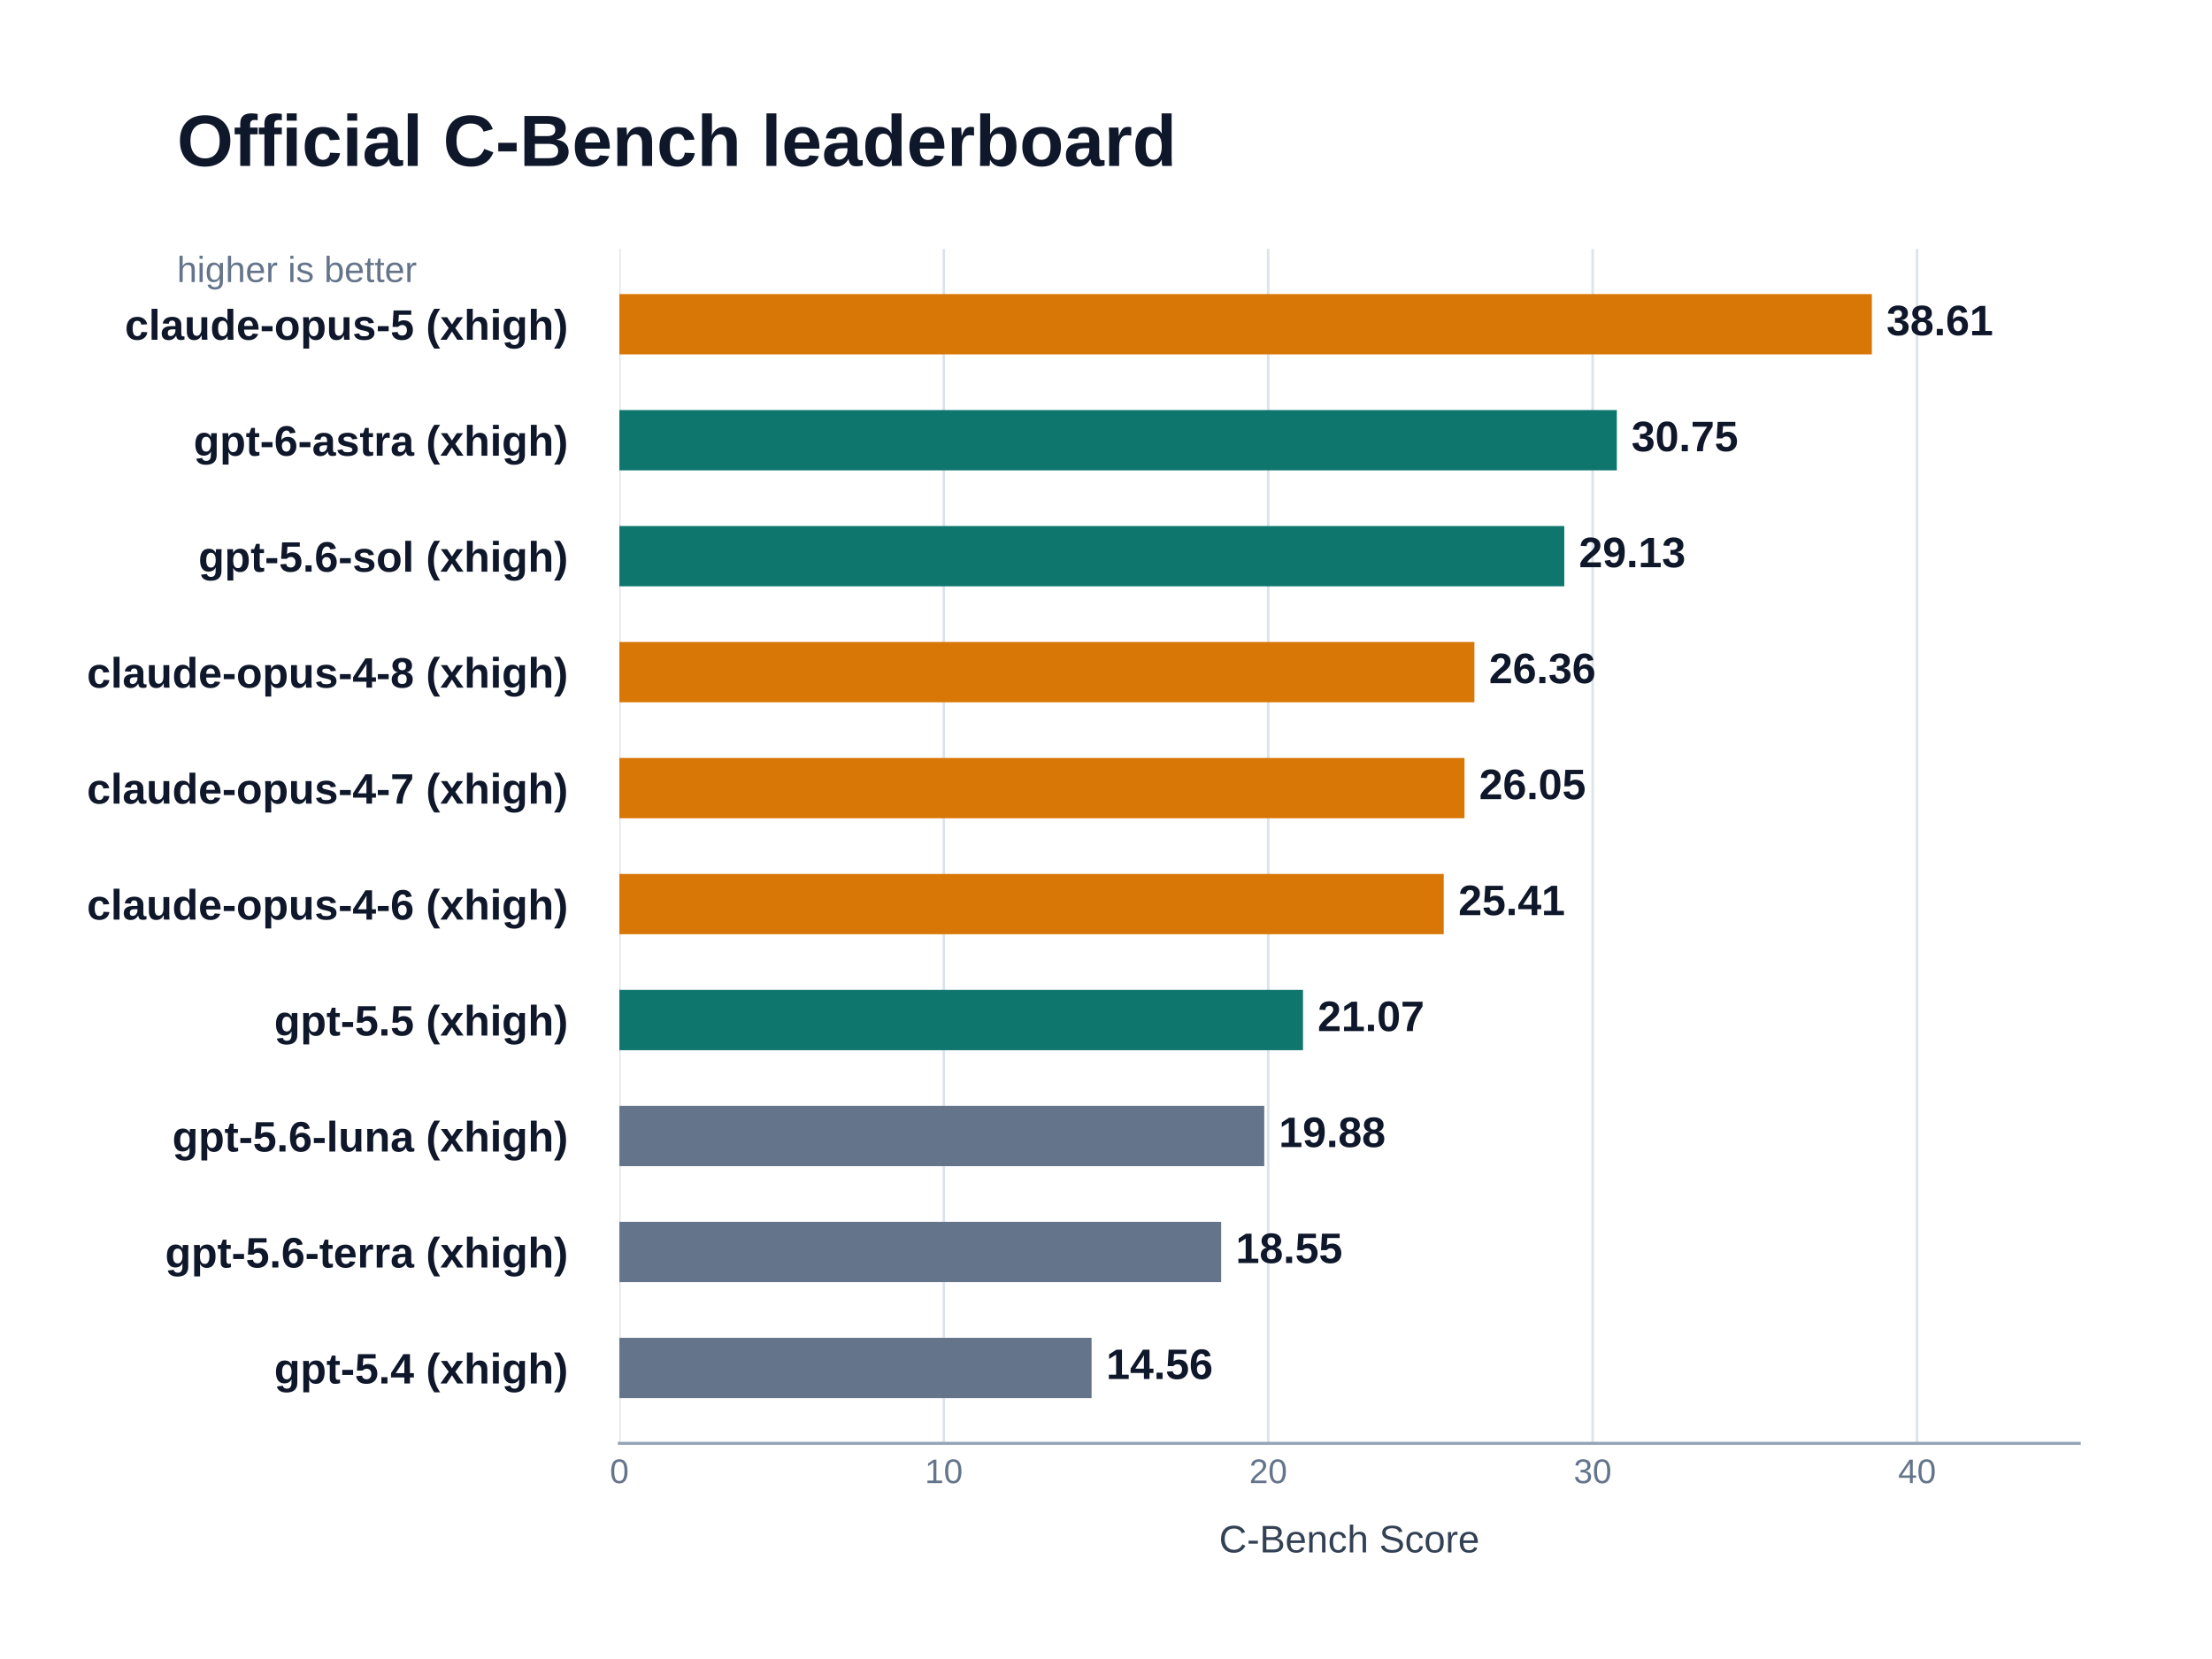
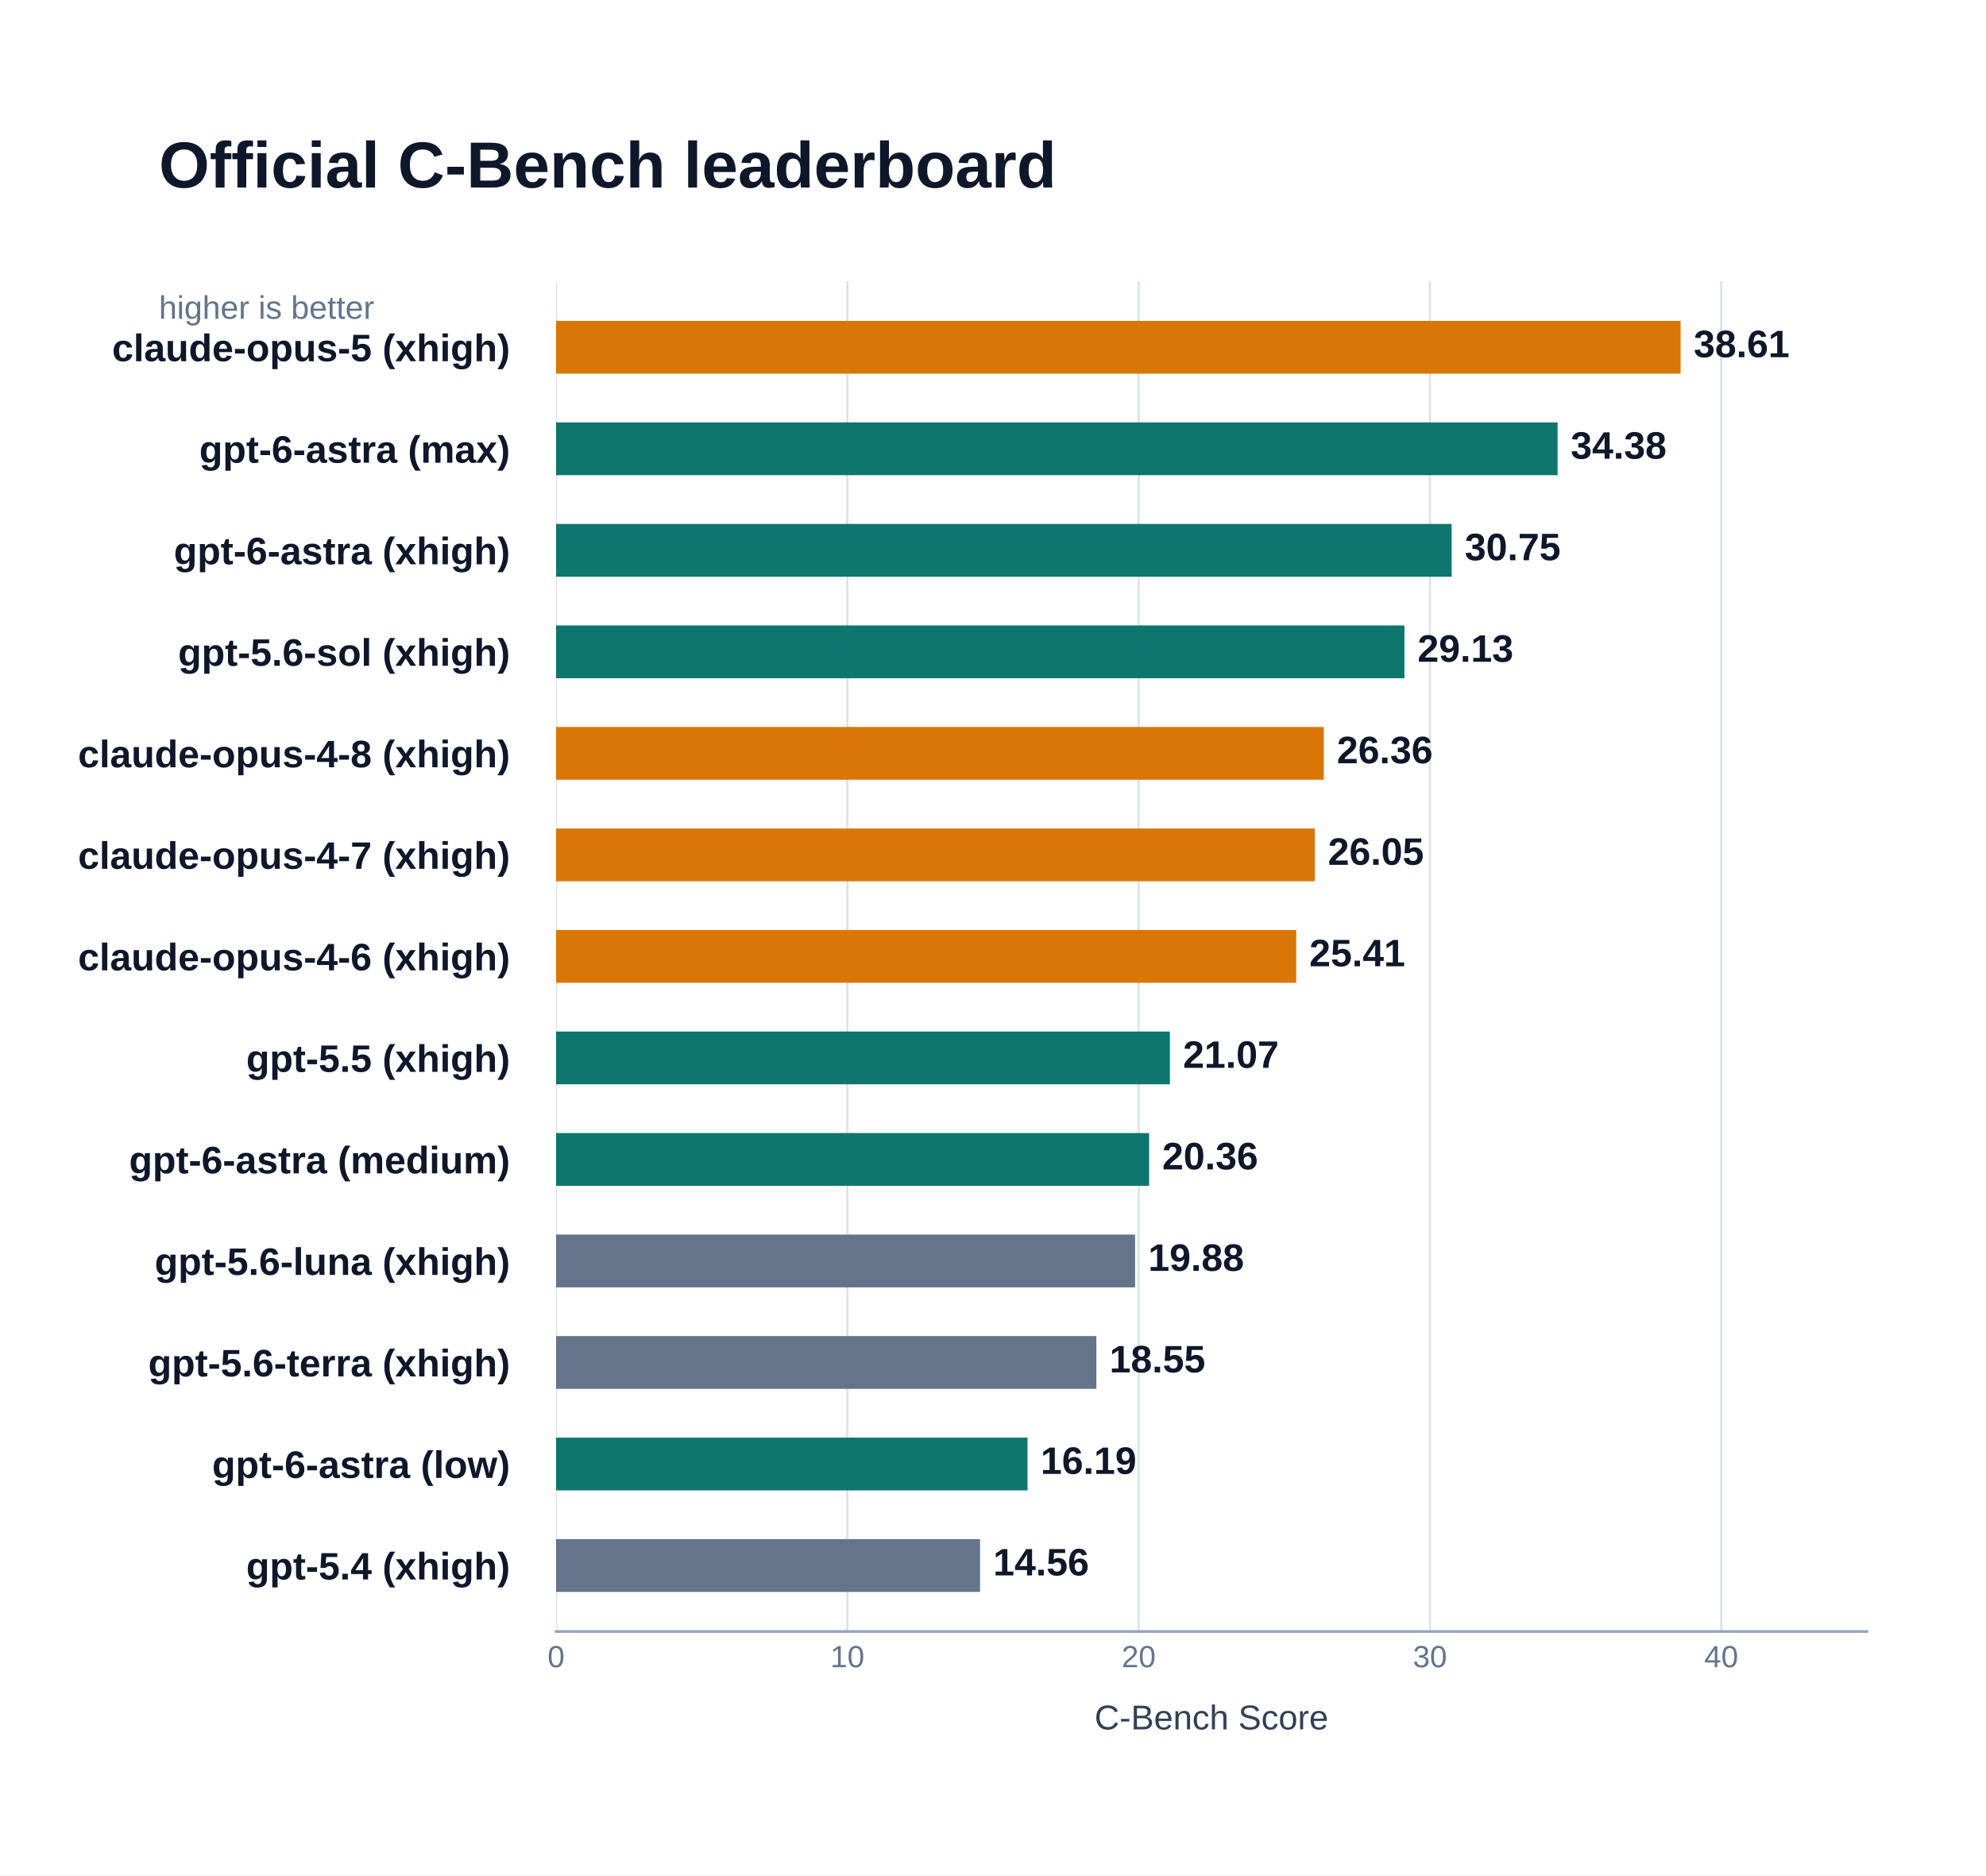
- <svg xmlns="http://www.w3.org/2000/svg" width="518.4pt" height="388.8pt" viewBox="0 0 518.4 388.8" version="1.1">
+ <svg xmlns="http://www.w3.org/2000/svg" width="518.4pt" height="489.6pt" viewBox="0 0 518.4 489.6" version="1.1">
  <defs>
    <style type="text/css">*{stroke-linejoin: round; stroke-linecap: butt}</style>
  </defs>
  <g id="figure_1">
    <g id="patch_1">
-       <path d="M 0 388.8 L 518.4 388.8 L 518.4 0 L 0 0 z " style="fill: #ffffff" />
+       <path d="M 0 489.6 L 518.4 489.6 L 518.4 0 L 0 0 z " style="fill: #ffffff" />
    </g>
    <g id="axes_1">
      <g id="patch_2">
-         <path d="M 145.152 338.256 L 487.296 338.256 L 487.296 58.32 L 145.152 58.32 z " style="fill: #ffffff" />
+         <path d="M 145.152 425.952 L 487.296 425.952 L 487.296 73.44 L 145.152 73.44 z " style="fill: #ffffff" />
      </g>
      <g id="matplotlib.axis_1">
        <g id="xtick_1">
          <g id="line2d_1">
-             <path d="M 145.152 338.256 L 145.152 58.32 " clip-path="url(#pb489361dae)" style="fill: none; stroke: #cbd5e1; stroke-opacity: 0.65; stroke-width: 0.6; stroke-linecap: square" />
+             <path d="M 145.152 425.952 L 145.152 73.44 " clip-path="url(#p89927d015d)" style="fill: none; stroke: #cbd5e1; stroke-opacity: 0.65; stroke-width: 0.6; stroke-linecap: square" />
          </g>
          <g id="line2d_2" />
          <g id="text_1">
-             <text style="font-size: 8px; font-family: 'Arial', 'Helvetica', 'Liberation Sans', 'DejaVu Sans', sans-serif; text-anchor: middle; fill: #64748b" x="145.152" y="347.58" transform="rotate(-0 145.152 347.5802)">0</text>
+             <text style="font-size: 8px; font-family: 'Arial', 'Helvetica', 'Liberation Sans', 'DejaVu Sans', sans-serif; text-anchor: middle; fill: #64748b" x="145.152" y="435.276" transform="rotate(-0 145.152 435.2762)">0</text>
          </g>
        </g>
        <g id="xtick_2">
          <g id="line2d_3">
-             <path d="M 221.184 338.256 L 221.184 58.32 " clip-path="url(#pb489361dae)" style="fill: none; stroke: #cbd5e1; stroke-opacity: 0.65; stroke-width: 0.6; stroke-linecap: square" />
+             <path d="M 221.184 425.952 L 221.184 73.44 " clip-path="url(#p89927d015d)" style="fill: none; stroke: #cbd5e1; stroke-opacity: 0.65; stroke-width: 0.6; stroke-linecap: square" />
          </g>
          <g id="line2d_4" />
          <g id="text_2">
-             <text style="font-size: 8px; font-family: 'Arial', 'Helvetica', 'Liberation Sans', 'DejaVu Sans', sans-serif; text-anchor: middle; fill: #64748b" x="221.184" y="347.58" transform="rotate(-0 221.184 347.5802)">10</text>
+             <text style="font-size: 8px; font-family: 'Arial', 'Helvetica', 'Liberation Sans', 'DejaVu Sans', sans-serif; text-anchor: middle; fill: #64748b" x="221.184" y="435.276" transform="rotate(-0 221.184 435.2762)">10</text>
          </g>
        </g>
        <g id="xtick_3">
          <g id="line2d_5">
-             <path d="M 297.216 338.256 L 297.216 58.32 " clip-path="url(#pb489361dae)" style="fill: none; stroke: #cbd5e1; stroke-opacity: 0.65; stroke-width: 0.6; stroke-linecap: square" />
+             <path d="M 297.216 425.952 L 297.216 73.44 " clip-path="url(#p89927d015d)" style="fill: none; stroke: #cbd5e1; stroke-opacity: 0.65; stroke-width: 0.6; stroke-linecap: square" />
          </g>
          <g id="line2d_6" />
          <g id="text_3">
-             <text style="font-size: 8px; font-family: 'Arial', 'Helvetica', 'Liberation Sans', 'DejaVu Sans', sans-serif; text-anchor: middle; fill: #64748b" x="297.216" y="347.58" transform="rotate(-0 297.216 347.5802)">20</text>
+             <text style="font-size: 8px; font-family: 'Arial', 'Helvetica', 'Liberation Sans', 'DejaVu Sans', sans-serif; text-anchor: middle; fill: #64748b" x="297.216" y="435.276" transform="rotate(-0 297.216 435.2762)">20</text>
          </g>
        </g>
        <g id="xtick_4">
          <g id="line2d_7">
-             <path d="M 373.248 338.256 L 373.248 58.32 " clip-path="url(#pb489361dae)" style="fill: none; stroke: #cbd5e1; stroke-opacity: 0.65; stroke-width: 0.6; stroke-linecap: square" />
+             <path d="M 373.248 425.952 L 373.248 73.44 " clip-path="url(#p89927d015d)" style="fill: none; stroke: #cbd5e1; stroke-opacity: 0.65; stroke-width: 0.6; stroke-linecap: square" />
          </g>
          <g id="line2d_8" />
          <g id="text_4">
-             <text style="font-size: 8px; font-family: 'Arial', 'Helvetica', 'Liberation Sans', 'DejaVu Sans', sans-serif; text-anchor: middle; fill: #64748b" x="373.248" y="347.58" transform="rotate(-0 373.248 347.5802)">30</text>
+             <text style="font-size: 8px; font-family: 'Arial', 'Helvetica', 'Liberation Sans', 'DejaVu Sans', sans-serif; text-anchor: middle; fill: #64748b" x="373.248" y="435.276" transform="rotate(-0 373.248 435.2762)">30</text>
          </g>
        </g>
        <g id="xtick_5">
          <g id="line2d_9">
-             <path d="M 449.28 338.256 L 449.28 58.32 " clip-path="url(#pb489361dae)" style="fill: none; stroke: #cbd5e1; stroke-opacity: 0.65; stroke-width: 0.6; stroke-linecap: square" />
+             <path d="M 449.28 425.952 L 449.28 73.44 " clip-path="url(#p89927d015d)" style="fill: none; stroke: #cbd5e1; stroke-opacity: 0.65; stroke-width: 0.6; stroke-linecap: square" />
          </g>
          <g id="line2d_10" />
          <g id="text_5">
-             <text style="font-size: 8px; font-family: 'Arial', 'Helvetica', 'Liberation Sans', 'DejaVu Sans', sans-serif; text-anchor: middle; fill: #64748b" x="449.28" y="347.58" transform="rotate(-0 449.28 347.5802)">40</text>
+             <text style="font-size: 8px; font-family: 'Arial', 'Helvetica', 'Liberation Sans', 'DejaVu Sans', sans-serif; text-anchor: middle; fill: #64748b" x="449.28" y="435.276" transform="rotate(-0 449.28 435.2762)">40</text>
          </g>
        </g>
        <g id="text_6">
-           <text style="font-size: 9px; font-family: 'Arial', 'Helvetica', 'Liberation Sans', 'DejaVu Sans', sans-serif; text-anchor: middle; fill: #334155" x="316.224" y="363.816" transform="rotate(-0 316.224 363.8161)">C-Bench Score</text>
+           <text style="font-size: 9px; font-family: 'Arial', 'Helvetica', 'Liberation Sans', 'DejaVu Sans', sans-serif; text-anchor: middle; fill: #334155" x="316.224" y="451.512" transform="rotate(-0 316.224 451.5121)">C-Bench Score</text>
        </g>
      </g>
      <g id="matplotlib.axis_2">
        <g id="ytick_1">
          <g id="line2d_11" />
          <g id="text_7">
-             <text style="font-weight: 700; font-size: 10px; font-family: 'Arial', 'Helvetica', 'Liberation Sans', 'DejaVu Sans', sans-serif; text-anchor: end; fill: #0f172a" x="133.152" y="79.626" transform="rotate(-0 133.152 79.626)">claude-opus-5 (xhigh)</text>
+             <text style="font-weight: 700; font-size: 10px; font-family: 'Arial', 'Helvetica', 'Liberation Sans', 'DejaVu Sans', sans-serif; text-anchor: end; fill: #0f172a" x="133.152" y="94.308" transform="rotate(-0 133.152 94.30817)">claude-opus-5 (xhigh)</text>
          </g>
        </g>
        <g id="ytick_2">
          <g id="line2d_12" />
          <g id="text_8">
-             <text style="font-weight: 700; font-size: 10px; font-family: 'Arial', 'Helvetica', 'Liberation Sans', 'DejaVu Sans', sans-serif; text-anchor: end; fill: #0f172a" x="133.152" y="106.804" transform="rotate(-0 133.152 106.8043)">gpt-6-astra (xhigh)</text>
+             <text style="font-weight: 700; font-size: 10px; font-family: 'Arial', 'Helvetica', 'Liberation Sans', 'DejaVu Sans', sans-serif; text-anchor: end; fill: #0f172a" x="133.152" y="120.813" transform="rotate(-0 133.152 120.8128)">gpt-6-astra (max)</text>
          </g>
        </g>
        <g id="ytick_3">
          <g id="line2d_13" />
          <g id="text_9">
-             <text style="font-weight: 700; font-size: 10px; font-family: 'Arial', 'Helvetica', 'Liberation Sans', 'DejaVu Sans', sans-serif; text-anchor: end; fill: #0f172a" x="133.152" y="133.983" transform="rotate(-0 133.152 133.9825)">gpt-5.6-sol (xhigh)</text>
+             <text style="font-weight: 700; font-size: 10px; font-family: 'Arial', 'Helvetica', 'Liberation Sans', 'DejaVu Sans', sans-serif; text-anchor: end; fill: #0f172a" x="133.152" y="147.317" transform="rotate(-0 133.152 147.3175)">gpt-6-astra (xhigh)</text>
          </g>
        </g>
        <g id="ytick_4">
          <g id="line2d_14" />
          <g id="text_10">
-             <text style="font-weight: 700; font-size: 10px; font-family: 'Arial', 'Helvetica', 'Liberation Sans', 'DejaVu Sans', sans-serif; text-anchor: end; fill: #0f172a" x="133.152" y="161.161" transform="rotate(-0 133.152 161.1608)">claude-opus-4-8 (xhigh)</text>
+             <text style="font-weight: 700; font-size: 10px; font-family: 'Arial', 'Helvetica', 'Liberation Sans', 'DejaVu Sans', sans-serif; text-anchor: end; fill: #0f172a" x="133.152" y="173.822" transform="rotate(-0 133.152 173.8222)">gpt-5.6-sol (xhigh)</text>
          </g>
        </g>
        <g id="ytick_5">
          <g id="line2d_15" />
          <g id="text_11">
-             <text style="font-weight: 700; font-size: 10px; font-family: 'Arial', 'Helvetica', 'Liberation Sans', 'DejaVu Sans', sans-serif; text-anchor: end; fill: #0f172a" x="133.152" y="188.339" transform="rotate(-0 133.152 188.339)">claude-opus-4-7 (xhigh)</text>
+             <text style="font-weight: 700; font-size: 10px; font-family: 'Arial', 'Helvetica', 'Liberation Sans', 'DejaVu Sans', sans-serif; text-anchor: end; fill: #0f172a" x="133.152" y="200.327" transform="rotate(-0 133.152 200.3268)">claude-opus-4-8 (xhigh)</text>
          </g>
        </g>
        <g id="ytick_6">
          <g id="line2d_16" />
          <g id="text_12">
-             <text style="font-weight: 700; font-size: 10px; font-family: 'Arial', 'Helvetica', 'Liberation Sans', 'DejaVu Sans', sans-serif; text-anchor: end; fill: #0f172a" x="133.152" y="215.517" transform="rotate(-0 133.152 215.5173)">claude-opus-4-6 (xhigh)</text>
+             <text style="font-weight: 700; font-size: 10px; font-family: 'Arial', 'Helvetica', 'Liberation Sans', 'DejaVu Sans', sans-serif; text-anchor: end; fill: #0f172a" x="133.152" y="226.831" transform="rotate(-0 133.152 226.8315)">claude-opus-4-7 (xhigh)</text>
          </g>
        </g>
        <g id="ytick_7">
          <g id="line2d_17" />
          <g id="text_13">
-             <text style="font-weight: 700; font-size: 10px; font-family: 'Arial', 'Helvetica', 'Liberation Sans', 'DejaVu Sans', sans-serif; text-anchor: end; fill: #0f172a" x="133.152" y="242.696" transform="rotate(-0 133.152 242.6955)">gpt-5.5 (xhigh)</text>
+             <text style="font-weight: 700; font-size: 10px; font-family: 'Arial', 'Helvetica', 'Liberation Sans', 'DejaVu Sans', sans-serif; text-anchor: end; fill: #0f172a" x="133.152" y="253.336" transform="rotate(-0 133.152 253.3361)">claude-opus-4-6 (xhigh)</text>
          </g>
        </g>
        <g id="ytick_8">
          <g id="line2d_18" />
          <g id="text_14">
-             <text style="font-weight: 700; font-size: 10px; font-family: 'Arial', 'Helvetica', 'Liberation Sans', 'DejaVu Sans', sans-serif; text-anchor: end; fill: #0f172a" x="133.152" y="269.874" transform="rotate(-0 133.152 269.8738)">gpt-5.6-luna (xhigh)</text>
+             <text style="font-weight: 700; font-size: 10px; font-family: 'Arial', 'Helvetica', 'Liberation Sans', 'DejaVu Sans', sans-serif; text-anchor: end; fill: #0f172a" x="133.152" y="279.841" transform="rotate(-0 133.152 279.8408)">gpt-5.5 (xhigh)</text>
          </g>
        </g>
        <g id="ytick_9">
          <g id="line2d_19" />
          <g id="text_15">
-             <text style="font-weight: 700; font-size: 10px; font-family: 'Arial', 'Helvetica', 'Liberation Sans', 'DejaVu Sans', sans-serif; text-anchor: end; fill: #0f172a" x="133.152" y="297.052" transform="rotate(-0 133.152 297.052)">gpt-5.6-terra (xhigh)</text>
+             <text style="font-weight: 700; font-size: 10px; font-family: 'Arial', 'Helvetica', 'Liberation Sans', 'DejaVu Sans', sans-serif; text-anchor: end; fill: #0f172a" x="133.152" y="306.345" transform="rotate(-0 133.152 306.3455)">gpt-6-astra (medium)</text>
          </g>
        </g>
        <g id="ytick_10">
          <g id="line2d_20" />
          <g id="text_16">
-             <text style="font-weight: 700; font-size: 10px; font-family: 'Arial', 'Helvetica', 'Liberation Sans', 'DejaVu Sans', sans-serif; text-anchor: end; fill: #0f172a" x="133.152" y="324.23" transform="rotate(-0 133.152 324.2303)">gpt-5.4 (xhigh)</text>
+             <text style="font-weight: 700; font-size: 10px; font-family: 'Arial', 'Helvetica', 'Liberation Sans', 'DejaVu Sans', sans-serif; text-anchor: end; fill: #0f172a" x="133.152" y="332.85" transform="rotate(-0 133.152 332.8501)">gpt-5.6-luna (xhigh)</text>
+           </g>
+         </g>
+         <g id="ytick_11">
+           <g id="line2d_21" />
+           <g id="text_17">
+             <text style="font-weight: 700; font-size: 10px; font-family: 'Arial', 'Helvetica', 'Liberation Sans', 'DejaVu Sans', sans-serif; text-anchor: end; fill: #0f172a" x="133.152" y="359.355" transform="rotate(-0 133.152 359.3548)">gpt-5.6-terra (xhigh)</text>
+           </g>
+         </g>
+         <g id="ytick_12">
+           <g id="line2d_22" />
+           <g id="text_18">
+             <text style="font-weight: 700; font-size: 10px; font-family: 'Arial', 'Helvetica', 'Liberation Sans', 'DejaVu Sans', sans-serif; text-anchor: end; fill: #0f172a" x="133.152" y="385.859" transform="rotate(-0 133.152 385.8594)">gpt-6-astra (low)</text>
+           </g>
+         </g>
+         <g id="ytick_13">
+           <g id="line2d_23" />
+           <g id="text_19">
+             <text style="font-weight: 700; font-size: 10px; font-family: 'Arial', 'Helvetica', 'Liberation Sans', 'DejaVu Sans', sans-serif; text-anchor: end; fill: #0f172a" x="133.152" y="412.364" transform="rotate(-0 133.152 412.3641)">gpt-5.4 (xhigh)</text>
          </g>
        </g>
      </g>
      <g id="patch_3">
-         <path d="M 145.152 83.052 L 438.683 83.052 L 438.683 68.92 L 145.152 68.92 z " clip-path="url(#pb489361dae)" style="fill: #d97706" />
+         <path d="M 145.152 97.559 L 438.683 97.559 L 438.683 83.777 L 145.152 83.777 z " clip-path="url(#p89927d015d)" style="fill: #d97706" />
      </g>
      <g id="patch_4">
-         <path d="M 145.152 110.23 L 378.916 110.23 L 378.916 96.098 L 145.152 96.098 z " clip-path="url(#pb489361dae)" style="fill: #0f766e" />
+         <path d="M 145.152 124.064 L 406.579 124.064 L 406.579 110.281 L 145.152 110.281 z " clip-path="url(#p89927d015d)" style="fill: #0f766e" />
      </g>
      <g id="patch_5">
-         <path d="M 145.152 137.409 L 366.603 137.409 L 366.603 123.276 L 145.152 123.276 z " clip-path="url(#pb489361dae)" style="fill: #0f766e" />
+         <path d="M 145.152 150.569 L 378.916 150.569 L 378.916 136.786 L 145.152 136.786 z " clip-path="url(#p89927d015d)" style="fill: #0f766e" />
      </g>
      <g id="patch_6">
-         <path d="M 145.152 164.587 L 345.541 164.587 L 345.541 150.454 L 145.152 150.454 z " clip-path="url(#pb489361dae)" style="fill: #d97706" />
+         <path d="M 145.152 177.073 L 366.603 177.073 L 366.603 163.291 L 145.152 163.291 z " clip-path="url(#p89927d015d)" style="fill: #0f766e" />
      </g>
      <g id="patch_7">
-         <path d="M 145.152 191.765 L 343.214 191.765 L 343.214 177.633 L 145.152 177.633 z " clip-path="url(#pb489361dae)" style="fill: #d97706" />
+         <path d="M 145.152 203.578 L 345.541 203.578 L 345.541 189.795 L 145.152 189.795 z " clip-path="url(#p89927d015d)" style="fill: #d97706" />
      </g>
      <g id="patch_8">
-         <path d="M 145.152 218.943 L 338.351 218.943 L 338.351 204.811 L 145.152 204.811 z " clip-path="url(#pb489361dae)" style="fill: #d97706" />
+         <path d="M 145.152 230.083 L 343.214 230.083 L 343.214 216.3 L 145.152 216.3 z " clip-path="url(#p89927d015d)" style="fill: #d97706" />
      </g>
      <g id="patch_9">
-         <path d="M 145.152 246.122 L 305.371 246.122 L 305.371 231.989 L 145.152 231.989 z " clip-path="url(#pb489361dae)" style="fill: #0f766e" />
+         <path d="M 145.152 256.587 L 338.351 256.587 L 338.351 242.805 L 145.152 242.805 z " clip-path="url(#p89927d015d)" style="fill: #d97706" />
      </g>
      <g id="patch_10">
-         <path d="M 145.152 273.3 L 296.289 273.3 L 296.289 259.167 L 145.152 259.167 z " clip-path="url(#pb489361dae)" style="fill: #64748b" />
+         <path d="M 145.152 283.092 L 305.371 283.092 L 305.371 269.309 L 145.152 269.309 z " clip-path="url(#p89927d015d)" style="fill: #0f766e" />
      </g>
      <g id="patch_11">
-         <path d="M 145.152 300.478 L 286.186 300.478 L 286.186 286.346 L 145.152 286.346 z " clip-path="url(#pb489361dae)" style="fill: #64748b" />
+         <path d="M 145.152 309.597 L 299.951 309.597 L 299.951 295.814 L 145.152 295.814 z " clip-path="url(#p89927d015d)" style="fill: #0f766e" />
      </g>
      <g id="patch_12">
-         <path d="M 145.152 327.656 L 255.823 327.656 L 255.823 313.524 L 145.152 313.524 z " clip-path="url(#pb489361dae)" style="fill: #64748b" />
+         <path d="M 145.152 336.101 L 296.289 336.101 L 296.289 322.319 L 145.152 322.319 z " clip-path="url(#p89927d015d)" style="fill: #64748b" />
      </g>
      <g id="patch_13">
-         <path d="M 145.152 338.256 L 487.296 338.256 " style="fill: none; stroke: #94a3b8; stroke-width: 0.7; stroke-linejoin: miter; stroke-linecap: square" />
-       </g>
-       <g id="text_17">
-         <text style="font-weight: 700; font-size: 10px; font-family: 'Arial', 'Helvetica', 'Liberation Sans', 'DejaVu Sans', sans-serif; text-anchor: start; fill: #0f172a" x="442.104" y="78.574" transform="rotate(-0 442.1043 78.57376)">38.61</text>
-       </g>
-       <g id="text_18">
-         <text style="font-weight: 700; font-size: 10px; font-family: 'Arial', 'Helvetica', 'Liberation Sans', 'DejaVu Sans', sans-serif; text-anchor: start; fill: #0f172a" x="382.338" y="105.752" transform="rotate(-0 382.3378 105.752)">30.75</text>
-       </g>
-       <g id="text_19">
-         <text style="font-weight: 700; font-size: 10px; font-family: 'Arial', 'Helvetica', 'Liberation Sans', 'DejaVu Sans', sans-serif; text-anchor: start; fill: #0f172a" x="370.024" y="132.93" transform="rotate(-0 370.0244 132.9303)">29.13</text>
+         <path d="M 145.152 362.606 L 286.186 362.606 L 286.186 348.823 L 145.152 348.823 z " clip-path="url(#p89927d015d)" style="fill: #64748b" />
+       </g>
+       <g id="patch_14">
+         <path d="M 145.152 389.111 L 268.211 389.111 L 268.211 375.328 L 145.152 375.328 z " clip-path="url(#p89927d015d)" style="fill: #0f766e" />
+       </g>
+       <g id="patch_15">
+         <path d="M 145.152 415.615 L 255.823 415.615 L 255.823 401.833 L 145.152 401.833 z " clip-path="url(#p89927d015d)" style="fill: #64748b" />
+       </g>
+       <g id="patch_16">
+         <path d="M 145.152 425.952 L 487.296 425.952 " style="fill: none; stroke: #94a3b8; stroke-width: 0.7; stroke-linejoin: miter; stroke-linecap: square" />
      </g>
      <g id="text_20">
-         <text style="font-weight: 700; font-size: 10px; font-family: 'Arial', 'Helvetica', 'Liberation Sans', 'DejaVu Sans', sans-serif; text-anchor: start; fill: #0f172a" x="348.963" y="160.109" transform="rotate(-0 348.9629 160.1085)">26.36</text>
+         <text style="font-weight: 700; font-size: 10px; font-family: 'Arial', 'Helvetica', 'Liberation Sans', 'DejaVu Sans', sans-serif; text-anchor: start; fill: #0f172a" x="442.104" y="93.256" transform="rotate(-0 442.1043 93.25592)">38.61</text>
      </g>
      <g id="text_21">
-         <text style="font-weight: 700; font-size: 10px; font-family: 'Arial', 'Helvetica', 'Liberation Sans', 'DejaVu Sans', sans-serif; text-anchor: start; fill: #0f172a" x="346.636" y="187.287" transform="rotate(-0 346.6359 187.2868)">26.05</text>
+         <text style="font-weight: 700; font-size: 10px; font-family: 'Arial', 'Helvetica', 'Liberation Sans', 'DejaVu Sans', sans-serif; text-anchor: start; fill: #0f172a" x="410.001" y="119.761" transform="rotate(-0 410.0009 119.7606)">34.38</text>
      </g>
      <g id="text_22">
-         <text style="font-weight: 700; font-size: 10px; font-family: 'Arial', 'Helvetica', 'Liberation Sans', 'DejaVu Sans', sans-serif; text-anchor: start; fill: #0f172a" x="341.773" y="214.465" transform="rotate(-0 341.7728 214.465)">25.41</text>
+         <text style="font-weight: 700; font-size: 10px; font-family: 'Arial', 'Helvetica', 'Liberation Sans', 'DejaVu Sans', sans-serif; text-anchor: start; fill: #0f172a" x="382.338" y="146.265" transform="rotate(-0 382.3378 146.2652)">30.75</text>
      </g>
      <g id="text_23">
-         <text style="font-weight: 700; font-size: 10px; font-family: 'Arial', 'Helvetica', 'Liberation Sans', 'DejaVu Sans', sans-serif; text-anchor: start; fill: #0f172a" x="308.793" y="241.643" transform="rotate(-0 308.7926 241.6433)">21.07</text>
+         <text style="font-weight: 700; font-size: 10px; font-family: 'Arial', 'Helvetica', 'Liberation Sans', 'DejaVu Sans', sans-serif; text-anchor: start; fill: #0f172a" x="370.024" y="172.77" transform="rotate(-0 370.0244 172.7699)">29.13</text>
      </g>
      <g id="text_24">
-         <text style="font-weight: 700; font-size: 10px; font-family: 'Arial', 'Helvetica', 'Liberation Sans', 'DejaVu Sans', sans-serif; text-anchor: start; fill: #0f172a" x="299.71" y="268.822" transform="rotate(-0 299.7104 268.8215)">19.88</text>
+         <text style="font-weight: 700; font-size: 10px; font-family: 'Arial', 'Helvetica', 'Liberation Sans', 'DejaVu Sans', sans-serif; text-anchor: start; fill: #0f172a" x="348.963" y="199.275" transform="rotate(-0 348.9629 199.2746)">26.36</text>
      </g>
      <g id="text_25">
-         <text style="font-weight: 700; font-size: 10px; font-family: 'Arial', 'Helvetica', 'Liberation Sans', 'DejaVu Sans', sans-serif; text-anchor: start; fill: #0f172a" x="289.607" y="296" transform="rotate(-0 289.6075 295.9998)">18.55</text>
+         <text style="font-weight: 700; font-size: 10px; font-family: 'Arial', 'Helvetica', 'Liberation Sans', 'DejaVu Sans', sans-serif; text-anchor: start; fill: #0f172a" x="346.636" y="225.779" transform="rotate(-0 346.6359 225.7792)">26.05</text>
      </g>
      <g id="text_26">
-         <text style="font-weight: 700; font-size: 10px; font-family: 'Arial', 'Helvetica', 'Liberation Sans', 'DejaVu Sans', sans-serif; text-anchor: start; fill: #0f172a" x="259.244" y="323.178" transform="rotate(-0 259.2442 323.178)">14.56</text>
-       </g>
-     </g>
-     <g id="text_27">
-       <text style="font-weight: 700; font-size: 17px; font-family: 'Arial', 'Helvetica', 'Liberation Sans', 'DejaVu Sans', sans-serif; text-anchor: start; fill: #0f172a" x="41.472" y="38.88" transform="rotate(-0 41.472 38.88)">Official C-Bench leaderboard</text>
-     </g>
-     <g id="text_28">
-       <text style="font-size: 8.5px; font-family: 'Arial', 'Helvetica', 'Liberation Sans', 'DejaVu Sans', sans-serif; text-anchor: start; fill: #64748b" x="41.472" y="66.096" transform="rotate(-0 41.472 66.096)">higher is better</text>
+         <text style="font-weight: 700; font-size: 10px; font-family: 'Arial', 'Helvetica', 'Liberation Sans', 'DejaVu Sans', sans-serif; text-anchor: start; fill: #0f172a" x="341.773" y="252.284" transform="rotate(-0 341.7728 252.2839)">25.41</text>
+       </g>
+       <g id="text_27">
+         <text style="font-weight: 700; font-size: 10px; font-family: 'Arial', 'Helvetica', 'Liberation Sans', 'DejaVu Sans', sans-serif; text-anchor: start; fill: #0f172a" x="308.793" y="278.789" transform="rotate(-0 308.7926 278.7886)">21.07</text>
+       </g>
+       <g id="text_28">
+         <text style="font-weight: 700; font-size: 10px; font-family: 'Arial', 'Helvetica', 'Liberation Sans', 'DejaVu Sans', sans-serif; text-anchor: start; fill: #0f172a" x="303.373" y="305.293" transform="rotate(-0 303.3728 305.2932)">20.36</text>
+       </g>
+       <g id="text_29">
+         <text style="font-weight: 700; font-size: 10px; font-family: 'Arial', 'Helvetica', 'Liberation Sans', 'DejaVu Sans', sans-serif; text-anchor: start; fill: #0f172a" x="299.71" y="331.798" transform="rotate(-0 299.7104 331.7979)">19.88</text>
+       </g>
+       <g id="text_30">
+         <text style="font-weight: 700; font-size: 10px; font-family: 'Arial', 'Helvetica', 'Liberation Sans', 'DejaVu Sans', sans-serif; text-anchor: start; fill: #0f172a" x="289.607" y="358.303" transform="rotate(-0 289.6075 358.3025)">18.55</text>
+       </g>
+       <g id="text_31">
+         <text style="font-weight: 700; font-size: 10px; font-family: 'Arial', 'Helvetica', 'Liberation Sans', 'DejaVu Sans', sans-serif; text-anchor: start; fill: #0f172a" x="271.633" y="384.807" transform="rotate(-0 271.6327 384.8072)">16.19</text>
+       </g>
+       <g id="text_32">
+         <text style="font-weight: 700; font-size: 10px; font-family: 'Arial', 'Helvetica', 'Liberation Sans', 'DejaVu Sans', sans-serif; text-anchor: start; fill: #0f172a" x="259.244" y="411.312" transform="rotate(-0 259.2442 411.3119)">14.56</text>
+       </g>
+     </g>
+     <g id="text_33">
+       <text style="font-weight: 700; font-size: 17px; font-family: 'Arial', 'Helvetica', 'Liberation Sans', 'DejaVu Sans', sans-serif; text-anchor: start; fill: #0f172a" x="41.472" y="48.96" transform="rotate(-0 41.472 48.96)">Official C-Bench leaderboard</text>
+     </g>
+     <g id="text_34">
+       <text style="font-size: 8.5px; font-family: 'Arial', 'Helvetica', 'Liberation Sans', 'DejaVu Sans', sans-serif; text-anchor: start; fill: #64748b" x="41.472" y="83.232" transform="rotate(-0 41.472 83.232)">higher is better</text>
    </g>
  </g>
  <defs>
-     <clipPath id="pb489361dae">
-       <rect x="145.152" y="58.32" width="342.144" height="279.936" />
+     <clipPath id="p89927d015d">
+       <rect x="145.152" y="73.44" width="342.144" height="352.512" />
    </clipPath>
  </defs>
</svg>
